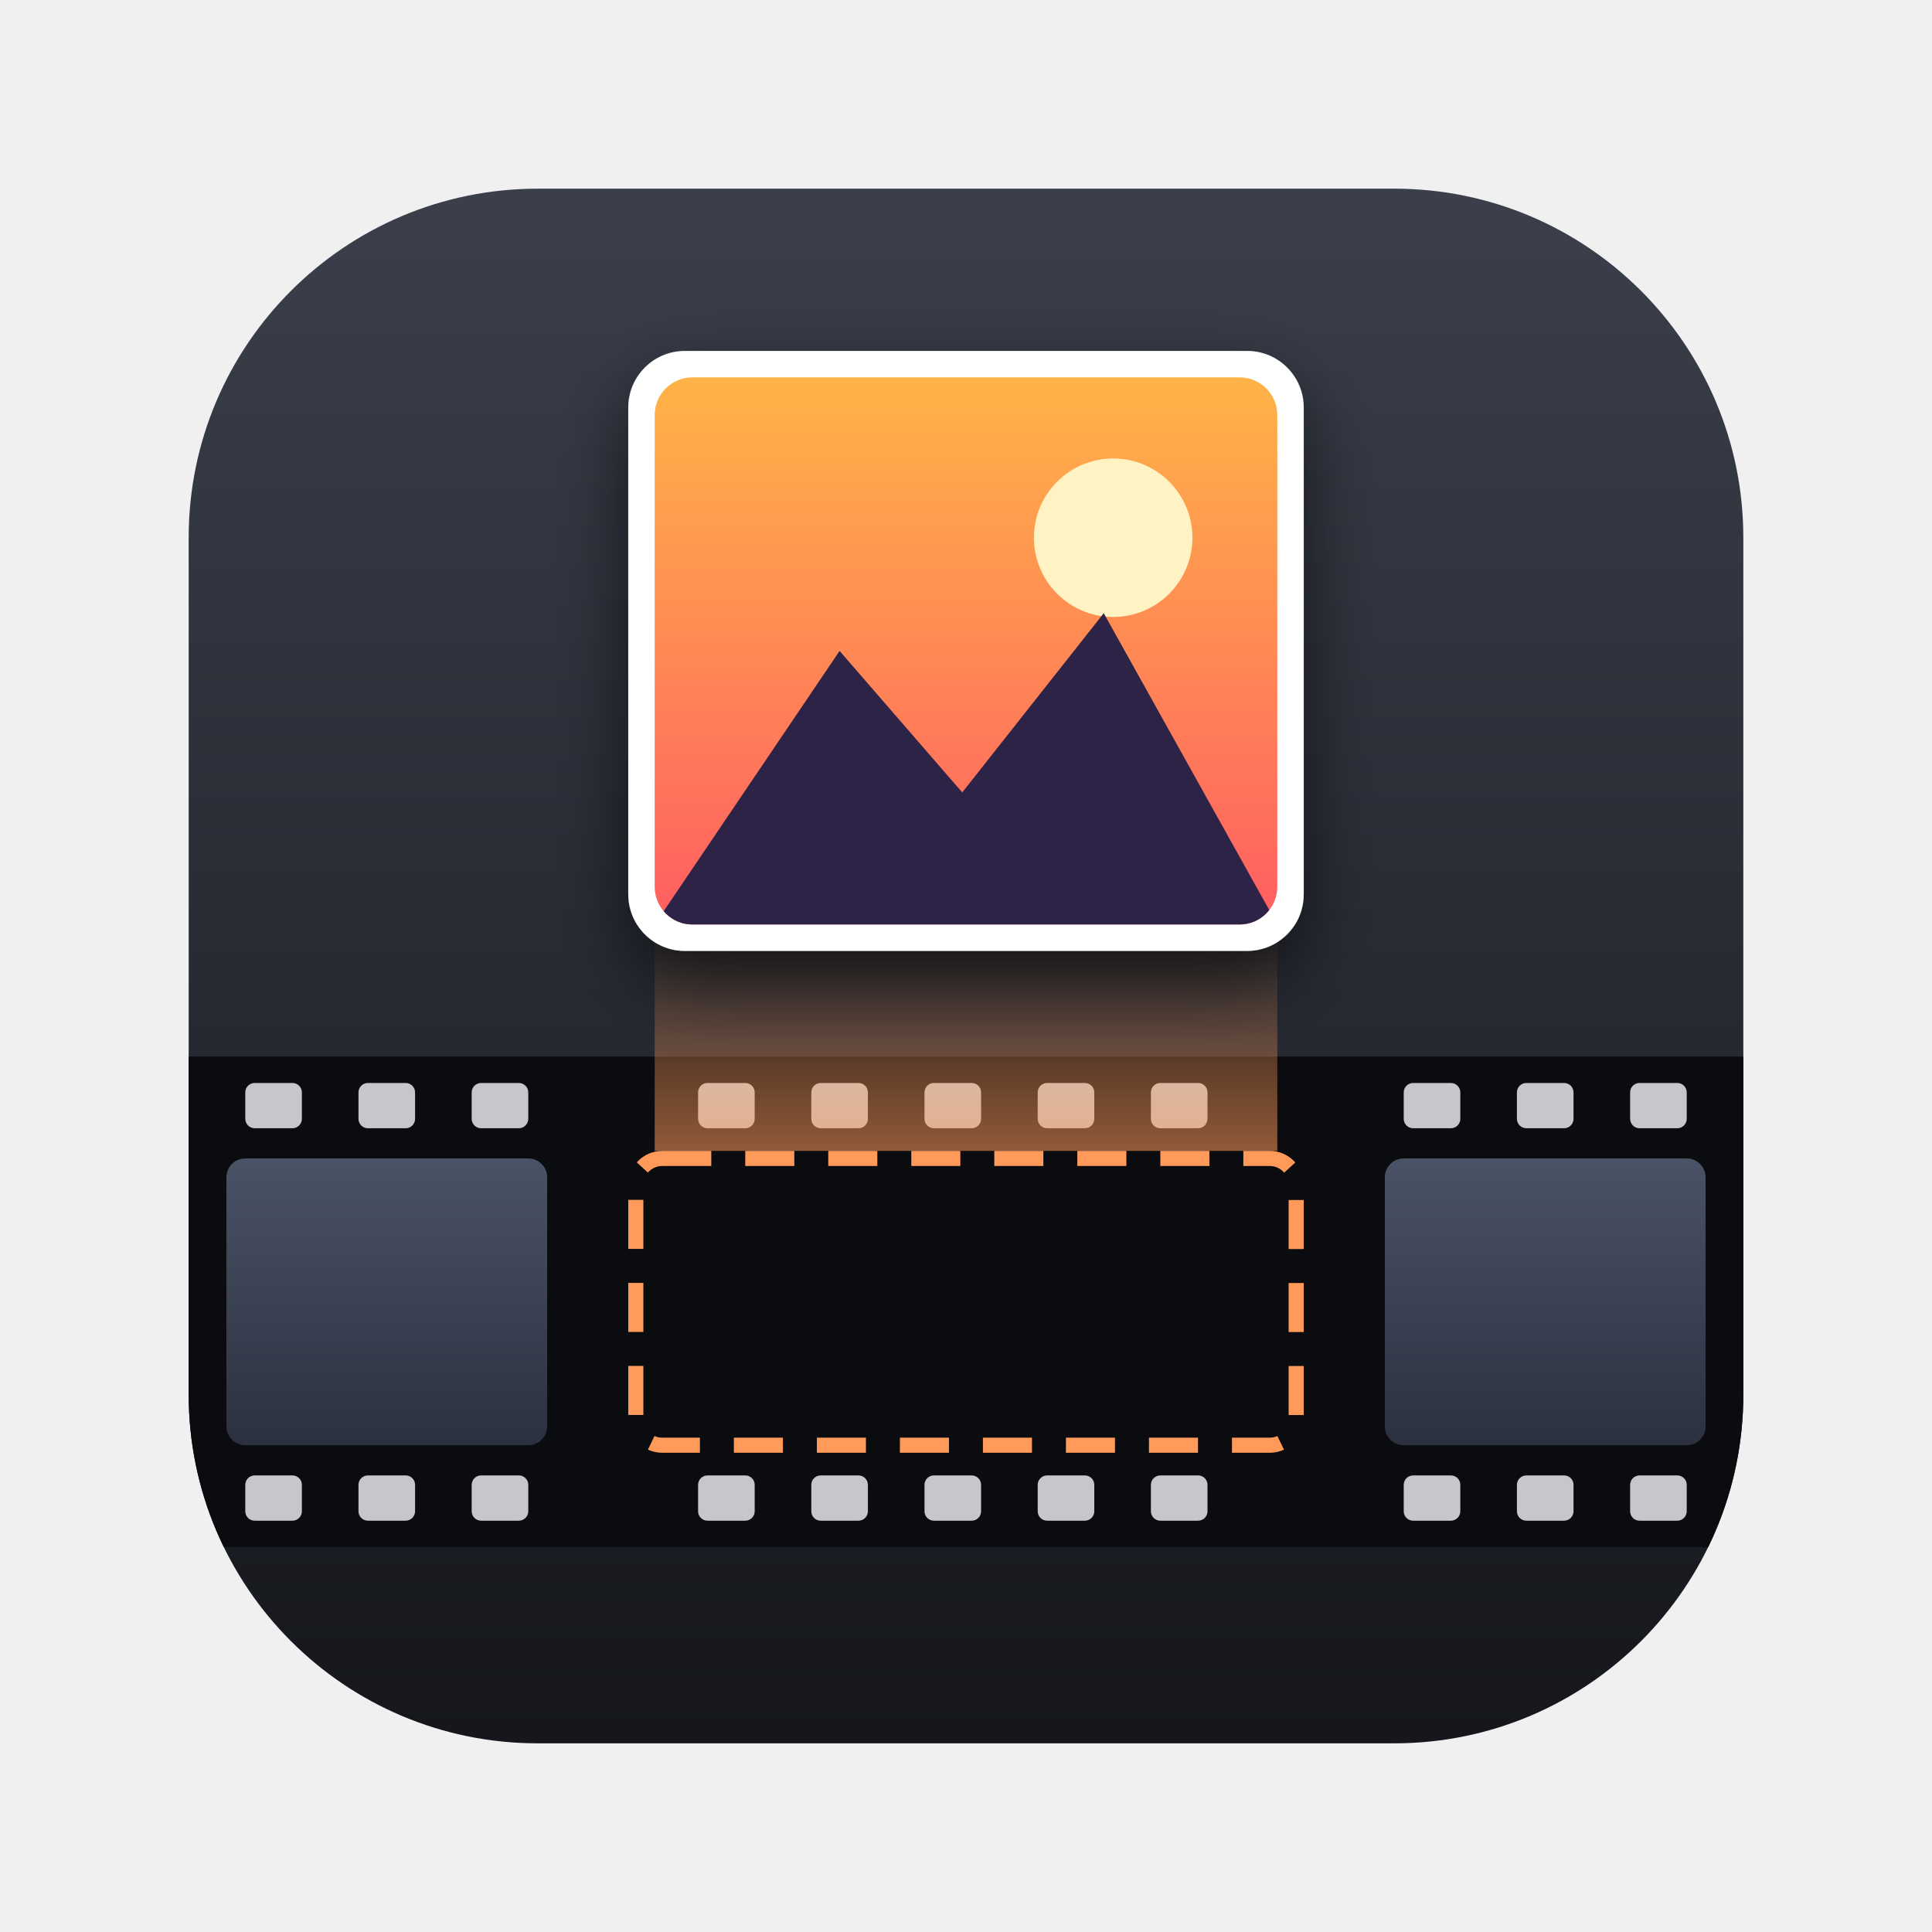
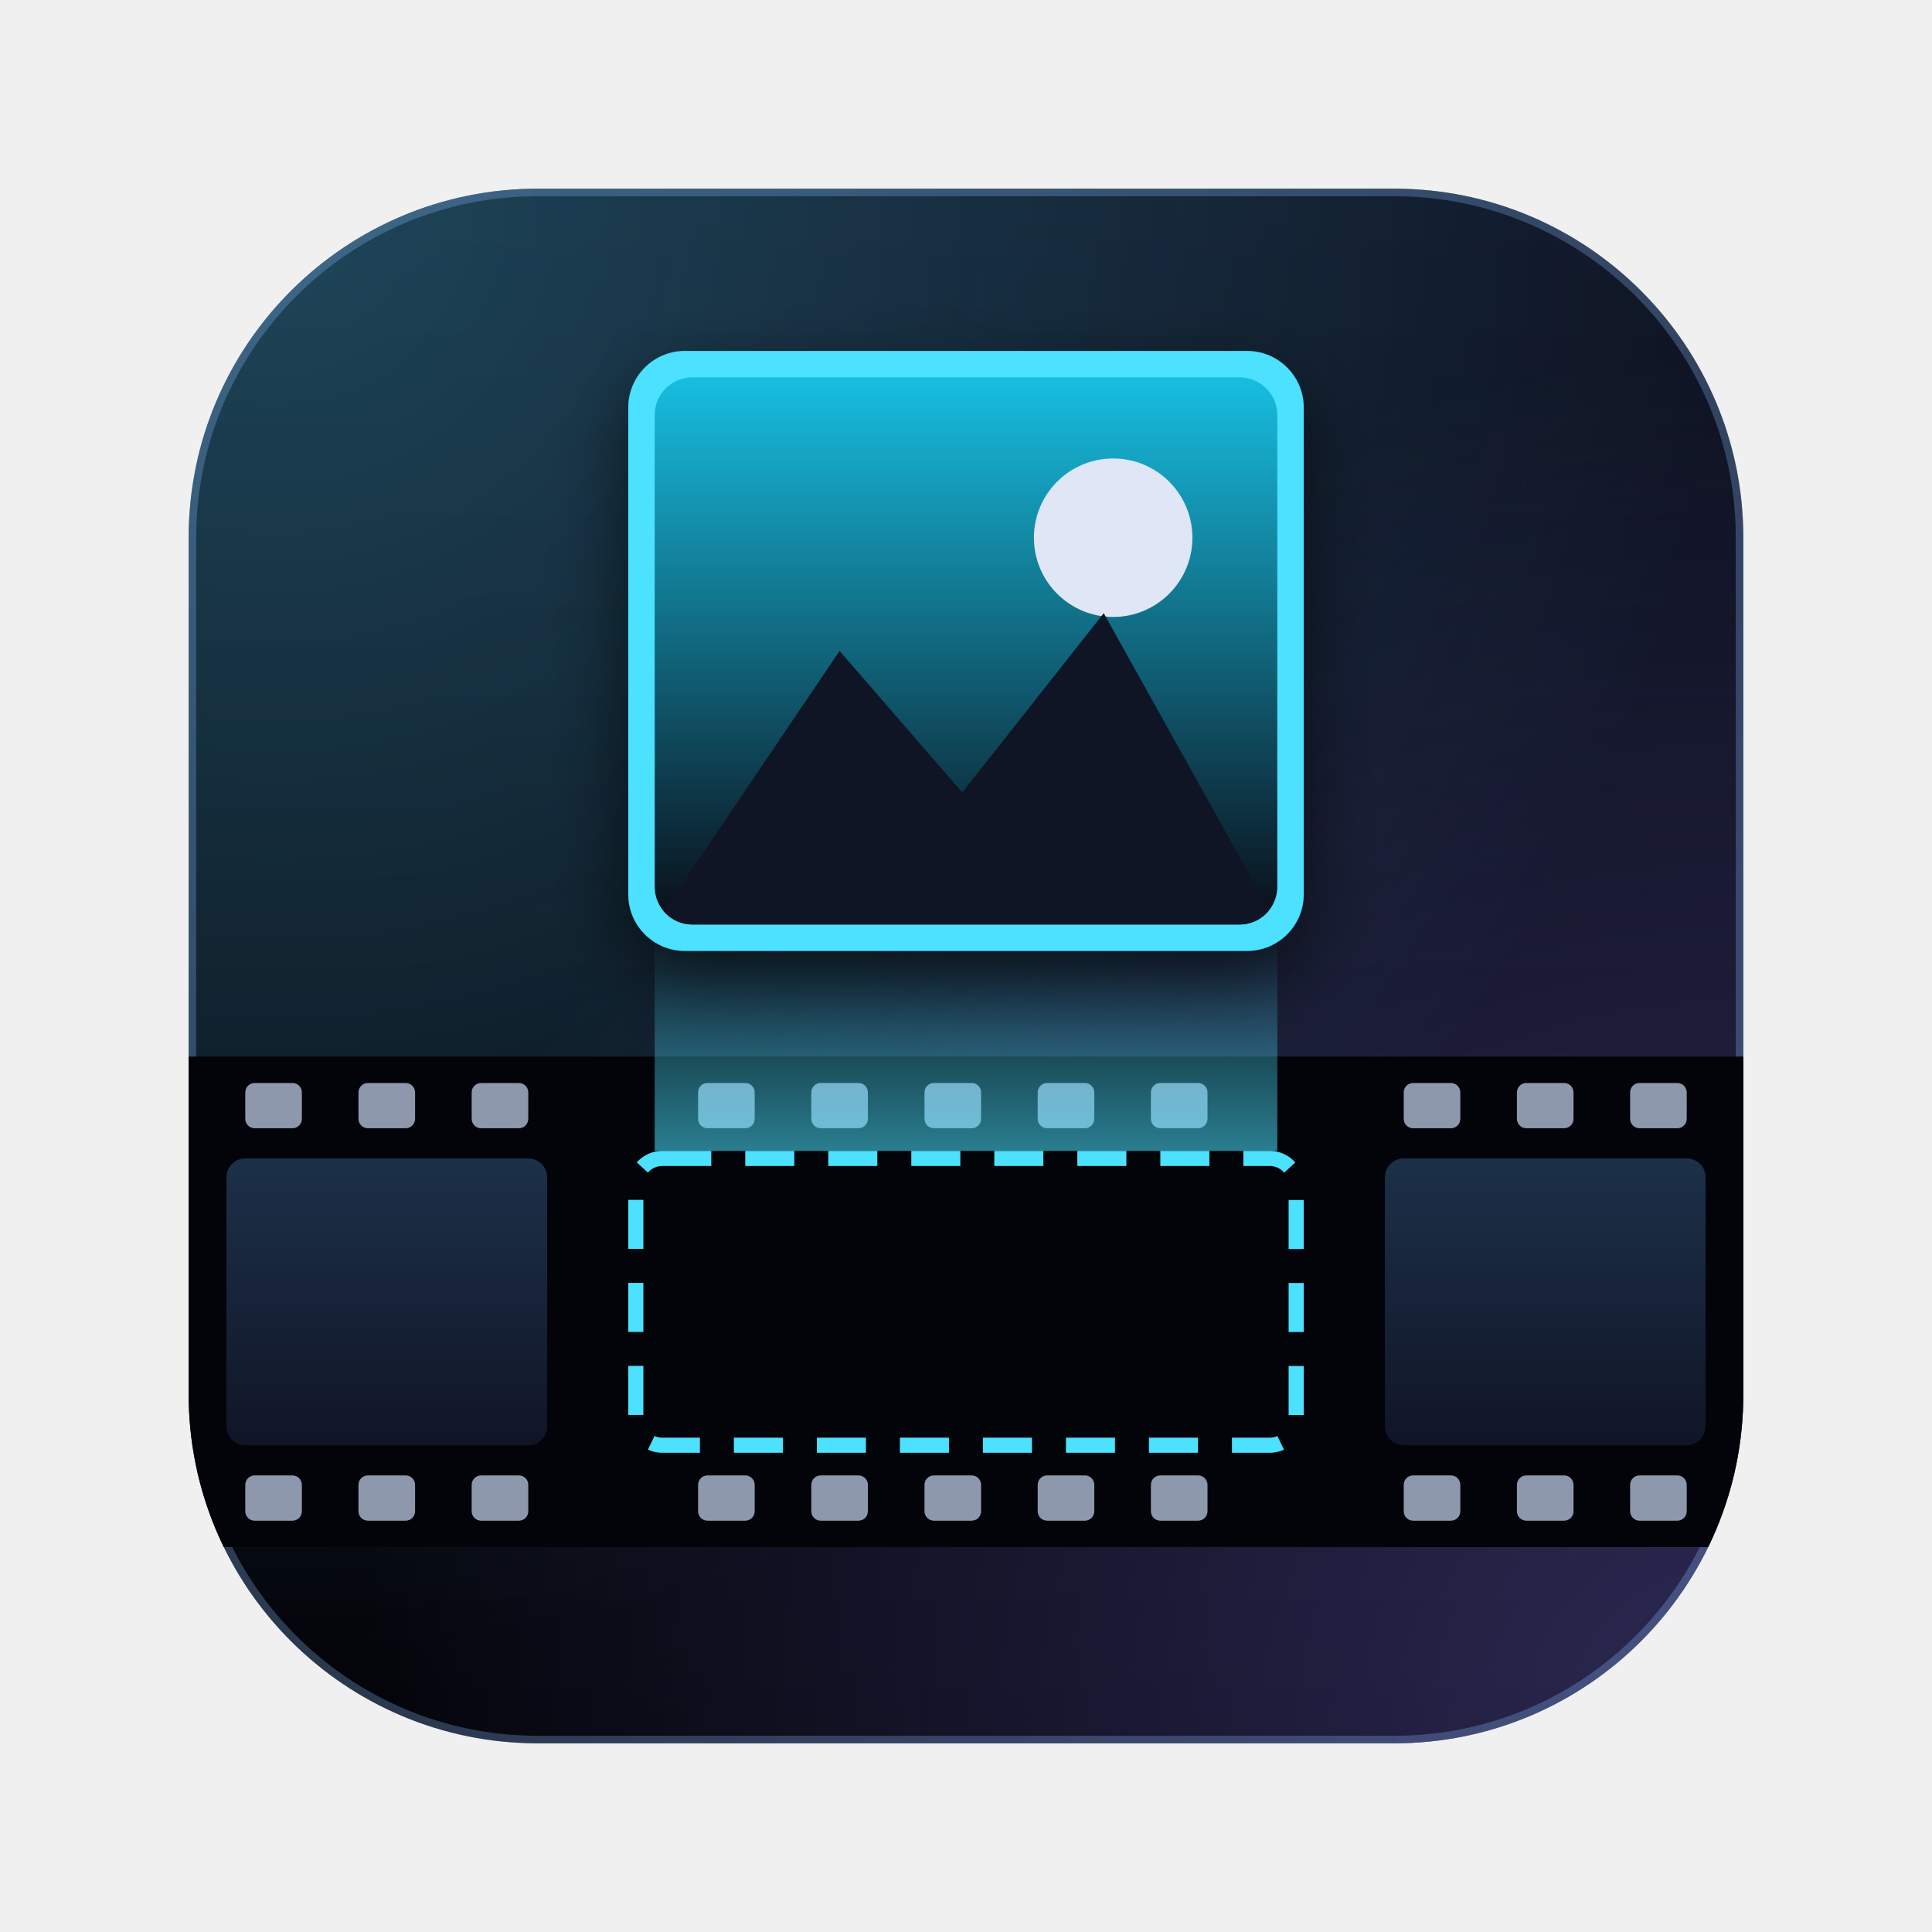
- <svg xmlns="http://www.w3.org/2000/svg" width="1024" height="1024" viewBox="0 0 1024 1024">
+ <svg xmlns="http://www.w3.org/2000/svg" width="1024" height="1024" viewBox="0 0 1024 1024" role="img" aria-labelledby="title desc">
  <defs>
    <linearGradient id="bg" x1="0" y1="0" x2="0" y2="1">
-       <stop offset="0" stop-color="#3a3f4b" />
-       <stop offset="1" stop-color="#15171c" />
+       <stop offset="0" stop-color="#101526" />
+       <stop offset="1" stop-color="#030409" />
    </linearGradient>
    <linearGradient id="sky" x1="0" y1="0" x2="0" y2="1">
-       <stop offset="0" stop-color="#ffb347" />
-       <stop offset="1" stop-color="#ff5e62" />
+       <stop offset="0" stop-color="#17bde0" />
+       <stop offset="1" stop-color="#0a0d17" />
    </linearGradient>
    <linearGradient id="dim" x1="0" y1="0" x2="0" y2="1">
-       <stop offset="0" stop-color="#4a5266" />
-       <stop offset="1" stop-color="#2c3140" />
+       <stop offset="0" stop-color="#1c3049" />
+       <stop offset="1" stop-color="#101526" />
    </linearGradient>
    <linearGradient id="trail" x1="0" y1="1" x2="0" y2="0">
-       <stop offset="0" stop-color="#ff9a5a" stop-opacity=".55" />
-       <stop offset="1" stop-color="#ff9a5a" stop-opacity="0" />
+       <stop offset="0" stop-color="#4be1ff" stop-opacity=".55" />
+       <stop offset="1" stop-color="#4be1ff" stop-opacity="0" />
    </linearGradient>
+     <radialGradient id="cyanLight" cx="0.05" cy="0" r="0.95">
+       <stop offset="0" stop-color="#4be1ff" stop-opacity=".24" />
+       <stop offset="1" stop-color="#4be1ff" stop-opacity="0" />
+     </radialGradient>
+     <radialGradient id="violetLight" cx="1" cy="1" r="0.9">
+       <stop offset="0" stop-color="#8b7cff" stop-opacity=".3" />
+       <stop offset="1" stop-color="#8b7cff" stop-opacity="0" />
+     </radialGradient>
    <filter id="sh" x="-30%" y="-30%" width="160%" height="160%">
      <feDropShadow dx="0" dy="16" stdDeviation="20" flood-color="#000" flood-opacity=".6" />
    </filter>
    <clipPath id="sq">
      <rect x="100" y="100" width="824" height="824" rx="185" />
    </clipPath>
    <clipPath id="pic">
      <rect x="347" y="200" width="330" height="290" rx="20" />
    </clipPath>
  </defs>
  <rect x="100" y="100" width="824" height="824" rx="185" fill="url(#bg)" />
-   <rect x="100" y="560" width="824" height="260" fill="#0b0c0f" clip-path="url(#sq)" />
-   <g fill="#e8e8ec" fill-opacity=".85">
+   <g clip-path="url(#sq)">
+     <rect x="100" y="100" width="824" height="824" fill="url(#cyanLight)" />
+     <rect x="100" y="100" width="824" height="824" fill="url(#violetLight)" />
+   </g>
+   <rect x="102" y="102" width="820" height="820" rx="183" fill="none" stroke="#8cbeff" stroke-opacity=".28" stroke-width="4" />
+   <rect x="100" y="560" width="824" height="260" fill="#030409" clip-path="url(#sq)" />
+   <g fill="#a7b2ca" fill-opacity=".85">
    <rect x="130" y="574" width="30" height="24" rx="5" />
    <rect x="190" y="574" width="30" height="24" rx="5" />
    <rect x="250" y="574" width="30" height="24" rx="5" />
    <rect x="744" y="574" width="30" height="24" rx="5" />
    <rect x="804" y="574" width="30" height="24" rx="5" />
    <rect x="864" y="574" width="30" height="24" rx="5" />
    <rect x="130" y="782" width="30" height="24" rx="5" />
    <rect x="190" y="782" width="30" height="24" rx="5" />
    <rect x="250" y="782" width="30" height="24" rx="5" />
    <rect x="744" y="782" width="30" height="24" rx="5" />
    <rect x="804" y="782" width="30" height="24" rx="5" />
    <rect x="864" y="782" width="30" height="24" rx="5" />
    <rect x="370" y="574" width="30" height="24" rx="5" />
    <rect x="430" y="574" width="30" height="24" rx="5" />
    <rect x="490" y="574" width="30" height="24" rx="5" />
    <rect x="550" y="574" width="30" height="24" rx="5" />
    <rect x="610" y="574" width="30" height="24" rx="5" />
    <rect x="370" y="782" width="30" height="24" rx="5" />
    <rect x="430" y="782" width="30" height="24" rx="5" />
    <rect x="490" y="782" width="30" height="24" rx="5" />
    <rect x="550" y="782" width="30" height="24" rx="5" />
    <rect x="610" y="782" width="30" height="24" rx="5" />
  </g>
  <rect x="120" y="614" width="170" height="152" rx="10" fill="url(#dim)" />
  <rect x="734" y="614" width="170" height="152" rx="10" fill="url(#dim)" />
-   <rect x="337" y="614" width="350" height="152" rx="14" fill="none" stroke="#ff9a5a" stroke-width="8" stroke-dasharray="26 18" />
+   <rect x="337" y="614" width="350" height="152" rx="14" fill="none" stroke="#4be1ff" stroke-width="8" stroke-dasharray="26 18" />
  <rect x="347" y="490" width="330" height="120" fill="url(#trail)" />
  <g filter="url(#sh)">
-     <rect x="333" y="186" width="358" height="318" rx="30" fill="#fff" />
+     <rect x="333" y="186" width="358" height="318" rx="30" fill="#4be1ff" />
  </g>
  <g clip-path="url(#pic)">
    <rect x="347" y="200" width="330" height="290" fill="url(#sky)" />
-     <circle cx="590" cy="285" r="42" fill="#fff3c4" />
-     <path d="M347 490 L445 345 L510 420 L585 325 L677 490 Z" fill="#2d2346" />
+     <circle cx="590" cy="285" r="42" fill="#dfe6f5" />
+     <path d="M347 490 L445 345 L510 420 L585 325 L677 490 Z" fill="#101526" />
  </g>
</svg>
